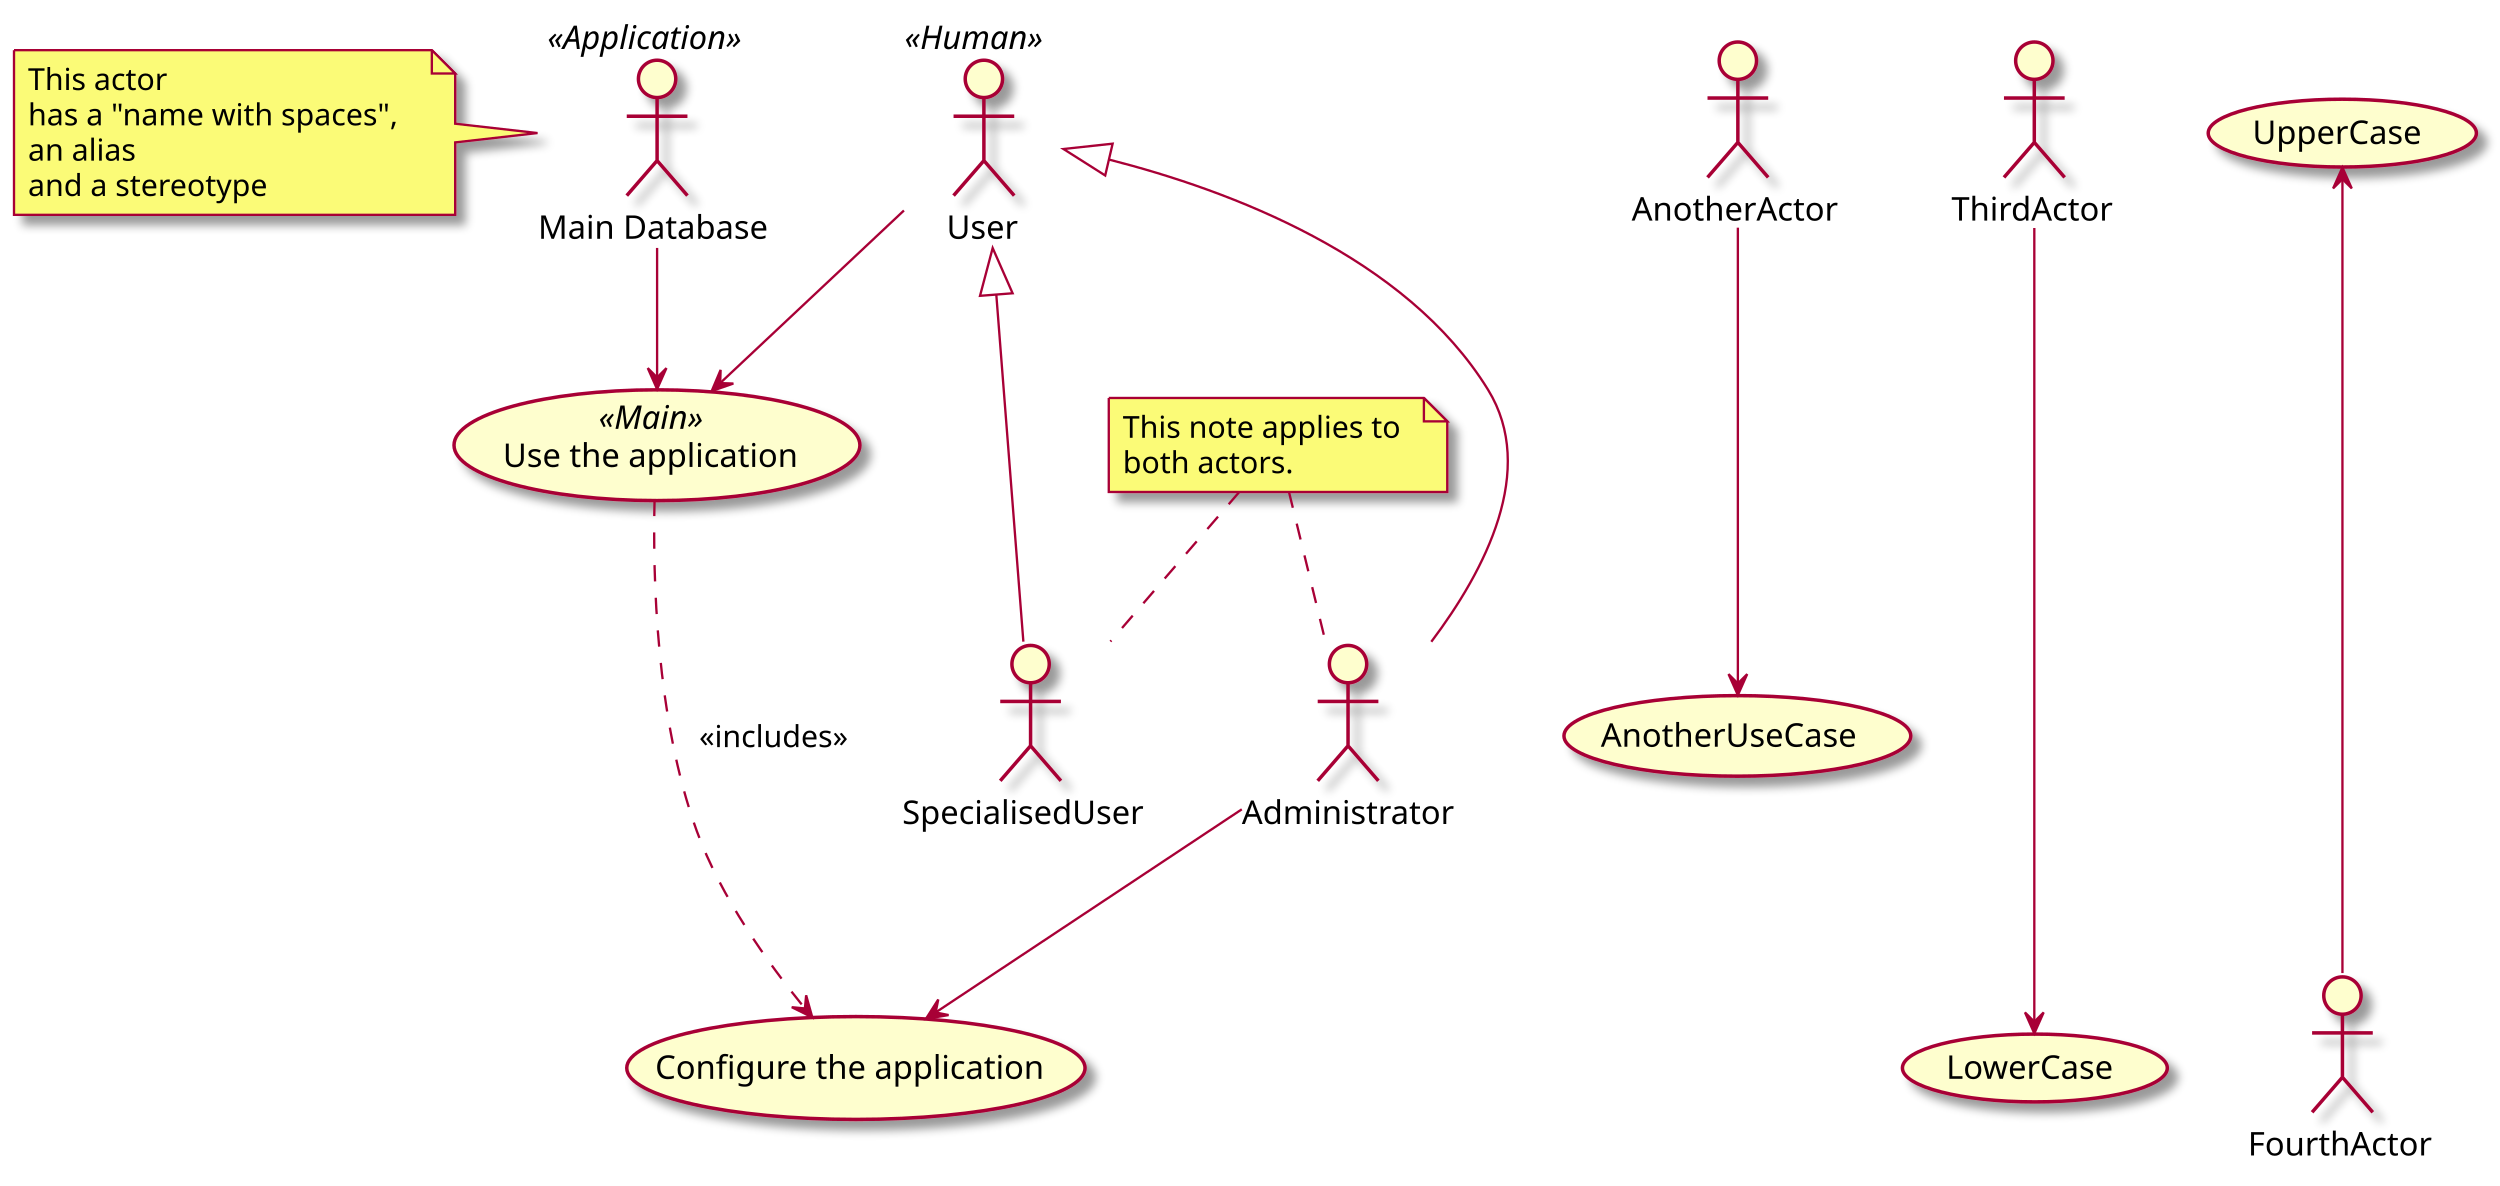
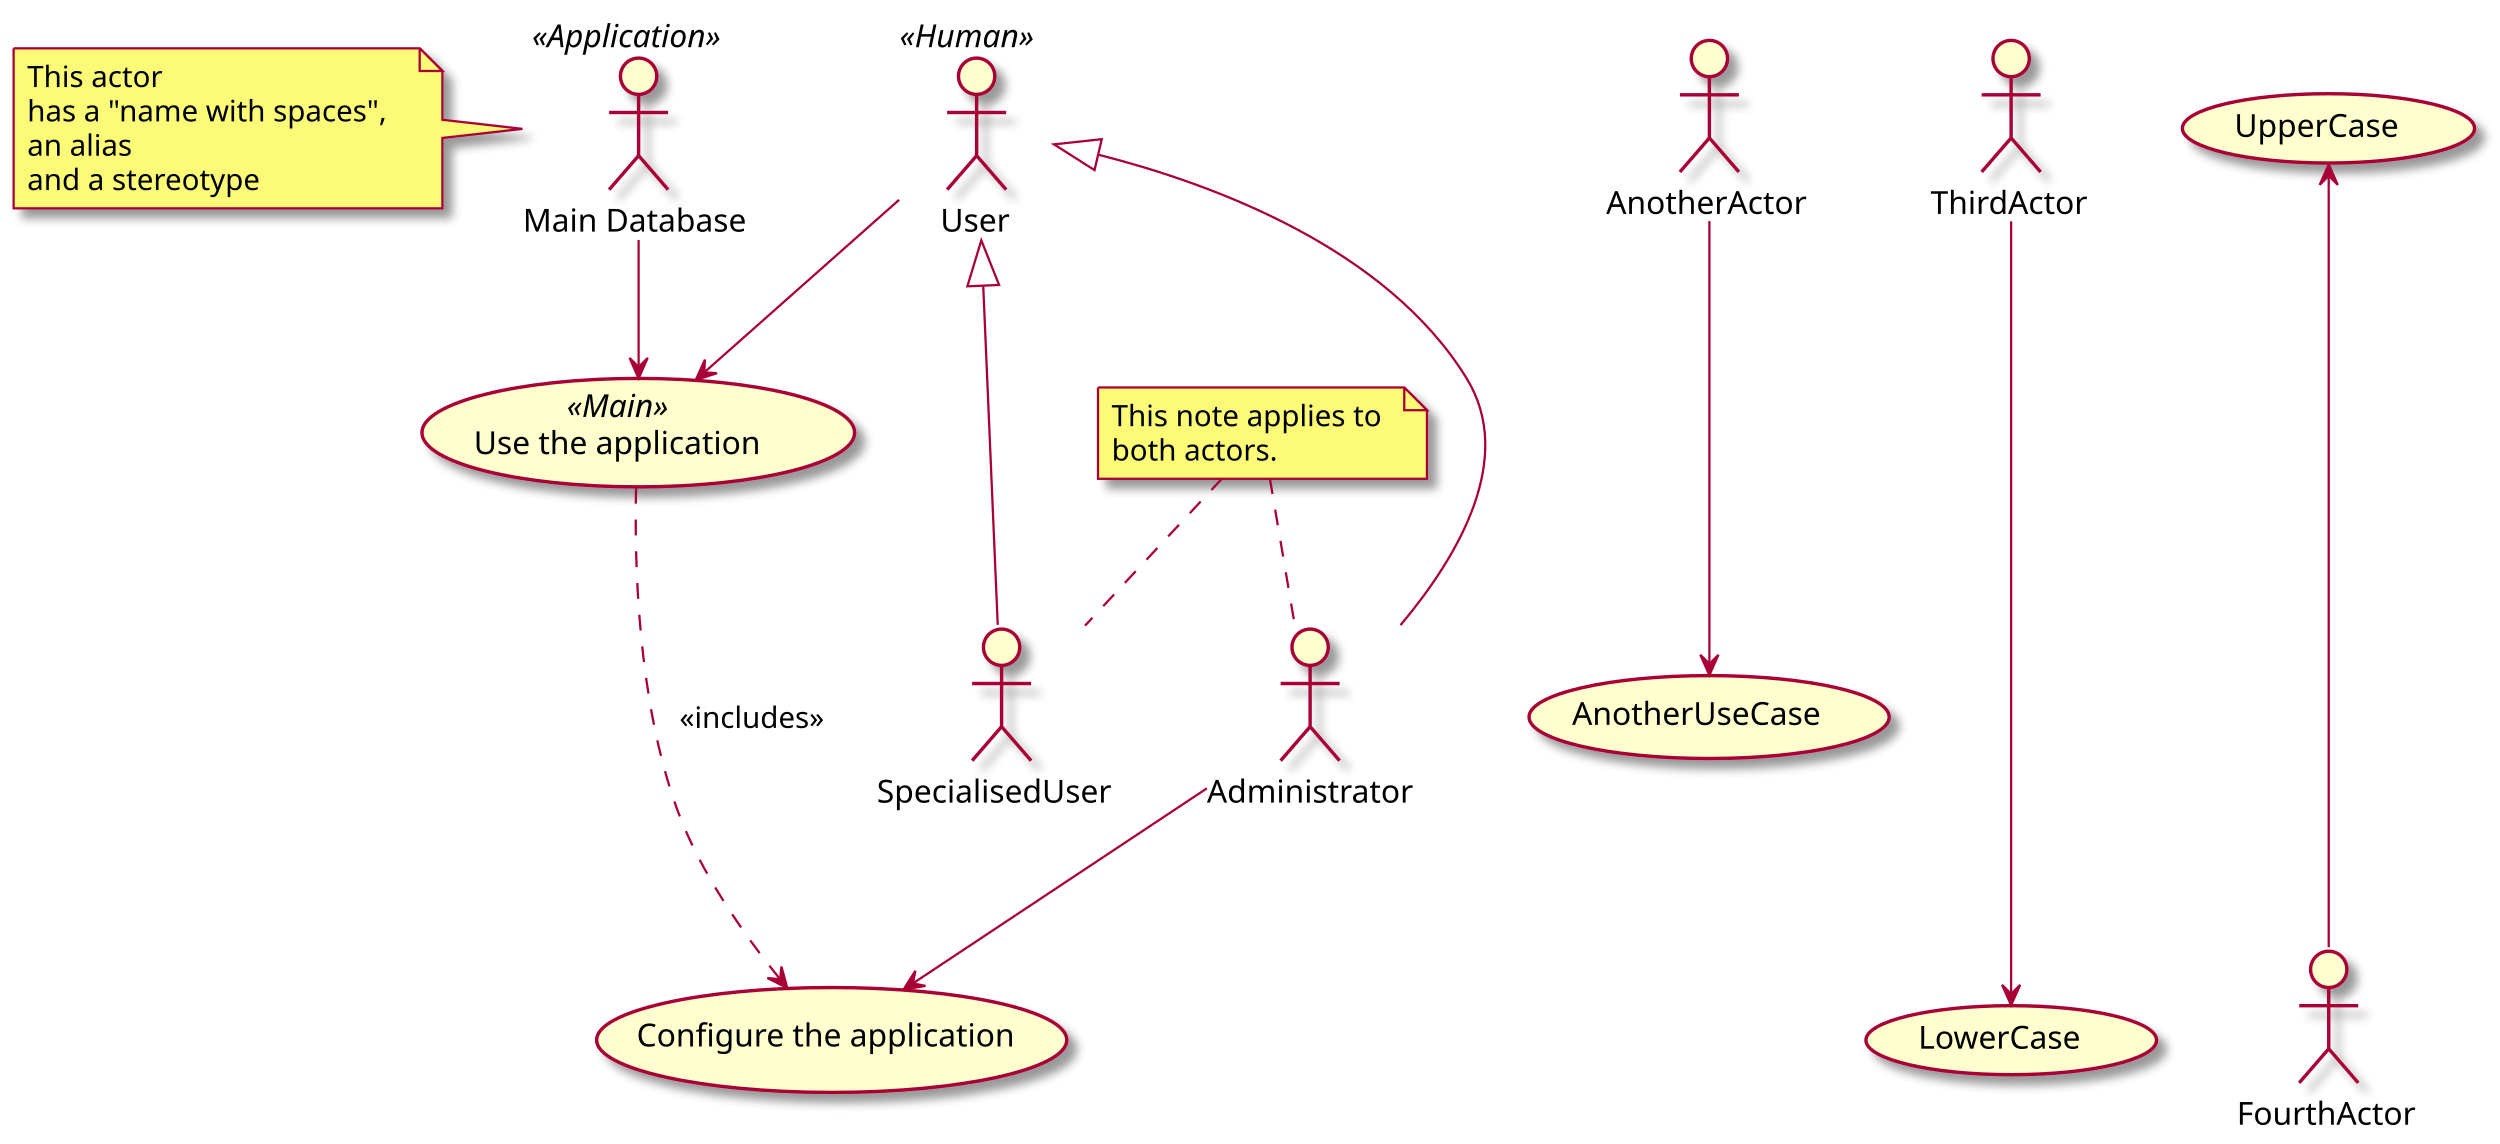
- <svg xmlns="http://www.w3.org/2000/svg" contentScriptType="application/ecmascript" contentStyleType="text/css" height="508px" preserveAspectRatio="none" style="width:1071px;height:508px;" version="1.1" viewBox="0 0 1071 508" width="1071px" zoomAndPan="magnify">
+ <svg xmlns="http://www.w3.org/2000/svg" contentScriptType="application/ecmascript" contentStyleType="text/css" height="504px" preserveAspectRatio="none" style="width:1102px;height:504px;" version="1.1" viewBox="0 0 1102 504" width="1102px" zoomAndPan="magnify">
  <defs>
    <filter height="300%" id="foabf21l2so06" width="300%" x="-1" y="-1">
      <feGaussianBlur result="blurOut" stdDeviation="2.0" />
      <feColorMatrix in="blurOut" result="blurOut2" type="matrix" values="0 0 0 0 0 0 0 0 0 0 0 0 0 0 0 0 0 0 .4 0" />
      <feOffset dx="4.0" dy="4.0" in="blurOut2" result="blurOut3" />
      <feBlend in="SourceGraphic" in2="blurOut3" mode="normal" />
    </filter>
  </defs>
  <g>
-     <ellipse cx="281.5" cy="33.797" fill="#FEFECE" filter="url(#foabf21l2so06)" rx="8" ry="8" style="stroke: #A80036; stroke-width: 1.5;" />
-     <path d="M281.5,41.797 L281.5,68.797 M268.5,49.797 L294.5,49.797 M281.5,68.797 L268.5,83.797 M281.5,68.797 L294.5,83.797 " fill="none" filter="url(#foabf21l2so06)" style="stroke: #A80036; stroke-width: 1.5;" />
-     <text fill="#000000" font-family="sans-serif" font-size="14" lengthAdjust="spacingAndGlyphs" textLength="102" x="230.5" y="102.292">Main Database</text>
-     <text fill="#000000" font-family="sans-serif" font-size="14" font-style="italic" lengthAdjust="spacingAndGlyphs" textLength="94" x="234.5" y="20.995">«Application»</text>
-     <path d="M6,21.5 L6,92.031 A0,0 0 0 0 6,92.031 L195,92.031 A0,0 0 0 0 195,92.031 L195,61 L230.28,57 L195,53 L195,31.5 L185,21.5 L6,21.5 A0,0 0 0 0 6,21.5 " fill="#FBFB77" filter="url(#foabf21l2so06)" style="stroke: #A80036; stroke-width: 1.0;" />
-     <path d="M185,21.5 L185,31.5 L195,31.5 L185,21.5 " fill="#FBFB77" style="stroke: #A80036; stroke-width: 1.0;" />
-     <text fill="#000000" font-family="sans-serif" font-size="13" lengthAdjust="spacingAndGlyphs" textLength="62" x="12" y="38.567">This actor</text>
-     <text fill="#000000" font-family="sans-serif" font-size="13" lengthAdjust="spacingAndGlyphs" textLength="168" x="12" y="53.7">has a "name with spaces",</text>
-     <text fill="#000000" font-family="sans-serif" font-size="13" lengthAdjust="spacingAndGlyphs" textLength="49" x="12" y="68.832">an alias</text>
-     <text fill="#000000" font-family="sans-serif" font-size="13" lengthAdjust="spacingAndGlyphs" textLength="109" x="12" y="83.965">and a stereotype</text>
-     <ellipse cx="421.5" cy="33.797" fill="#FEFECE" filter="url(#foabf21l2so06)" rx="8" ry="8" style="stroke: #A80036; stroke-width: 1.5;" />
-     <path d="M421.5,41.797 L421.5,68.797 M408.5,49.797 L434.5,49.797 M421.5,68.797 L408.5,83.797 M421.5,68.797 L434.5,83.797 " fill="none" filter="url(#foabf21l2so06)" style="stroke: #A80036; stroke-width: 1.5;" />
-     <text fill="#000000" font-family="sans-serif" font-size="14" lengthAdjust="spacingAndGlyphs" textLength="32" x="405.5" y="102.292">User</text>
-     <text fill="#000000" font-family="sans-serif" font-size="14" font-style="italic" lengthAdjust="spacingAndGlyphs" textLength="68" x="387.5" y="20.995">«Human»</text>
-     <ellipse cx="441.5" cy="284.5" fill="#FEFECE" filter="url(#foabf21l2so06)" rx="8" ry="8" style="stroke: #A80036; stroke-width: 1.5;" />
-     <path d="M441.5,292.5 L441.5,319.5 M428.5,300.5 L454.5,300.5 M441.5,319.5 L428.5,334.5 M441.5,319.5 L454.5,334.5 " fill="none" filter="url(#foabf21l2so06)" style="stroke: #A80036; stroke-width: 1.5;" />
-     <text fill="#000000" font-family="sans-serif" font-size="14" lengthAdjust="spacingAndGlyphs" textLength="110" x="386.5" y="352.995">SpecialisedUser</text>
-     <ellipse cx="577.5" cy="284.5" fill="#FEFECE" filter="url(#foabf21l2so06)" rx="8" ry="8" style="stroke: #A80036; stroke-width: 1.5;" />
-     <path d="M577.5,292.5 L577.5,319.5 M564.5,300.5 L590.5,300.5 M577.5,319.5 L564.5,334.5 M577.5,319.5 L590.5,334.5 " fill="none" filter="url(#foabf21l2so06)" style="stroke: #A80036; stroke-width: 1.5;" />
-     <text fill="#000000" font-family="sans-serif" font-size="14" lengthAdjust="spacingAndGlyphs" textLength="91" x="532" y="352.995">Administrator</text>
-     <ellipse cx="281.442" cy="190.727" fill="#FEFECE" filter="url(#foabf21l2so06)" rx="86.942" ry="23.727" style="stroke: #A80036; stroke-width: 1.5;" />
-     <text fill="#000000" font-family="sans-serif" font-size="14" font-style="italic" lengthAdjust="spacingAndGlyphs" textLength="50" x="256.442" y="183.738">«Main»</text>
-     <text fill="#000000" font-family="sans-serif" font-size="14" lengthAdjust="spacingAndGlyphs" textLength="132" x="215.442" y="200.034">Use the application</text>
-     <ellipse cx="366.663" cy="457.533" fill="#FEFECE" filter="url(#foabf21l2so06)" rx="98.163" ry="22.032" style="stroke: #A80036; stroke-width: 1.5;" />
-     <text fill="#000000" font-family="sans-serif" font-size="14" lengthAdjust="spacingAndGlyphs" textLength="172" x="280.663" y="462.181">Configure the application</text>
-     <path d="M475,170.5 L475,210.766 L620,210.766 L620,180.5 L610,170.5 L475,170.5 " fill="#FBFB77" filter="url(#foabf21l2so06)" style="stroke: #A80036; stroke-width: 1.0;" />
-     <path d="M610,170.5 L610,180.5 L620,180.5 L610,170.5 " fill="#FBFB77" style="stroke: #A80036; stroke-width: 1.0;" />
-     <text fill="#000000" font-family="sans-serif" font-size="13" lengthAdjust="spacingAndGlyphs" textLength="124" x="481" y="187.567">This note applies to</text>
-     <text fill="#000000" font-family="sans-serif" font-size="13" lengthAdjust="spacingAndGlyphs" textLength="77" x="481" y="202.7">both actors.</text>
-     <ellipse cx="744.5" cy="26" fill="#FEFECE" filter="url(#foabf21l2so06)" rx="8" ry="8" style="stroke: #A80036; stroke-width: 1.5;" />
-     <path d="M744.5,34 L744.5,61 M731.5,42 L757.5,42 M744.5,61 L731.5,76 M744.5,61 L757.5,76 " fill="none" filter="url(#foabf21l2so06)" style="stroke: #A80036; stroke-width: 1.5;" />
-     <text fill="#000000" font-family="sans-serif" font-size="14" lengthAdjust="spacingAndGlyphs" textLength="91" x="699" y="94.495">AnotherActor</text>
-     <ellipse cx="744.289" cy="315.258" fill="#FEFECE" filter="url(#foabf21l2so06)" rx="74.289" ry="17.258" style="stroke: #A80036; stroke-width: 1.5;" />
-     <text fill="#000000" font-family="sans-serif" font-size="14" lengthAdjust="spacingAndGlyphs" textLength="117" x="685.789" y="319.906">AnotherUseCase</text>
-     <ellipse cx="871.5" cy="26" fill="#FEFECE" filter="url(#foabf21l2so06)" rx="8" ry="8" style="stroke: #A80036; stroke-width: 1.5;" />
-     <path d="M871.5,34 L871.5,61 M858.5,42 L884.5,42 M871.5,61 L858.5,76 M871.5,61 L884.5,76 " fill="none" filter="url(#foabf21l2so06)" style="stroke: #A80036; stroke-width: 1.5;" />
-     <text fill="#000000" font-family="sans-serif" font-size="14" lengthAdjust="spacingAndGlyphs" textLength="71" x="836" y="94.495">ThirdActor</text>
-     <ellipse cx="871.74" cy="457.524" fill="#FEFECE" filter="url(#foabf21l2so06)" rx="56.74" ry="14.524" style="stroke: #A80036; stroke-width: 1.5;" />
-     <text fill="#000000" font-family="sans-serif" font-size="14" lengthAdjust="spacingAndGlyphs" textLength="76" x="833.74" y="462.172">LowerCase</text>
-     <ellipse cx="1003.447" cy="57.024" fill="#FEFECE" filter="url(#foabf21l2so06)" rx="57.447" ry="14.524" style="stroke: #A80036; stroke-width: 1.5;" />
-     <text fill="#000000" font-family="sans-serif" font-size="14" lengthAdjust="spacingAndGlyphs" textLength="77" x="964.947" y="61.672">UpperCase</text>
-     <ellipse cx="1003.5" cy="426.5" fill="#FEFECE" filter="url(#foabf21l2so06)" rx="8" ry="8" style="stroke: #A80036; stroke-width: 1.5;" />
-     <path d="M1003.5,434.5 L1003.5,461.5 M990.5,442.5 L1016.5,442.5 M1003.5,461.5 L990.5,476.5 M1003.5,461.5 L1016.5,476.5 " fill="none" filter="url(#foabf21l2so06)" style="stroke: #A80036; stroke-width: 1.5;" />
-     <text fill="#000000" font-family="sans-serif" font-size="14" lengthAdjust="spacingAndGlyphs" textLength="81" x="963" y="494.995">FourthActor</text>
-     <path d="M426.82,126.27 C430.52,173.72 435.33,235.31 438.41,274.88 " fill="none" id="User&lt;-SpecialisedUser" style="stroke: #A80036; stroke-width: 1.0;" />
-     <polygon fill="none" points="419.84,126.73,425.26,106.25,433.8,125.64,419.84,126.73" style="stroke: #A80036; stroke-width: 1.0;" />
-     <path d="M475.1,68.37 C526.82,81.54 602.3,109.81 637.5,167 C658.58,201.26 636.32,244.22 613.17,274.93 " fill="none" id="User&lt;-Administrator" style="stroke: #A80036; stroke-width: 1.0;" />
-     <polygon fill="none" points="473.47,75.18,455.58,63.83,476.65,61.55,473.47,75.18" style="stroke: #A80036; stroke-width: 1.0;" />
-     <path d="M280.42,214.09 C279.62,246.52 280.93,307.7 298.5,356 C308.81,384.34 328.86,412.42 344.53,431.66 " fill="none" id="Use-&gt;Config" style="stroke: #A80036; stroke-width: 1.0; stroke-dasharray: 7.0,7.0;" />
-     <polygon fill="#A80036" points="348,435.87,345.353,426.384,344.816,432.015,339.185,431.478,348,435.87" style="stroke: #A80036; stroke-width: 1.0;" />
-     <text fill="#000000" font-family="sans-serif" font-size="13" lengthAdjust="spacingAndGlyphs" textLength="68" x="299.5" y="320.067">«includes»</text>
-     <path d="M387.25,90.17 C363.07,112.88 331.11,142.9 308.68,163.97 " fill="none" id="User-&gt;Use" style="stroke: #A80036; stroke-width: 1.0;" />
-     <polygon fill="#A80036" points="304.88,167.54,314.182,164.304,308.528,164.121,308.711,158.467,304.88,167.54" style="stroke: #A80036; stroke-width: 1.0;" />
-     <path d="M281.5,106.22 C281.5,124.79 281.5,145.38 281.5,161.43 " fill="none" id="DB-&gt;Use" style="stroke: #A80036; stroke-width: 1.0;" />
-     <polygon fill="#A80036" points="281.5,166.7,285.5,157.7,281.5,161.7,277.5,157.7,281.5,166.7" style="stroke: #A80036; stroke-width: 1.0;" />
-     <path d="M531.98,346.71 C492.63,372.81 436.61,409.98 400.91,433.67 " fill="none" id="Administrator-&gt;Config" style="stroke: #A80036; stroke-width: 1.0;" />
-     <polygon fill="#A80036" points="396.66,436.49,406.371,434.849,400.827,433.726,401.95,428.182,396.66,436.49" style="stroke: #A80036; stroke-width: 1.0;" />
-     <path d="M552.19,210.72 C556.36,227.81 562.59,253.35 567.82,274.82 " fill="none" id="MyNote-Administrator" style="stroke: #A80036; stroke-width: 1.0; stroke-dasharray: 7.0,7.0;" />
-     <path d="M530.94,210.72 C516.21,227.81 494.19,253.35 475.7,274.82 " fill="none" id="MyNote-SpecialisedUser" style="stroke: #A80036; stroke-width: 1.0; stroke-dasharray: 7.0,7.0;" />
-     <path d="M744.5,97.52 C744.5,152.23 744.5,249.21 744.5,292.53 " fill="none" id="AnotherActor-&gt;AnotherUseCase" style="stroke: #A80036; stroke-width: 1.0;" />
-     <polygon fill="#A80036" points="744.5,297.79,748.5,288.79,744.5,292.79,740.5,288.79,744.5,297.79" style="stroke: #A80036; stroke-width: 1.0;" />
-     <path d="M871.5,97.67 C871.5,181.94 871.5,376.14 871.5,437.53 " fill="none" id="ThirdActor-&gt;LowerCase" style="stroke: #A80036; stroke-width: 1.0;" />
-     <polygon fill="#A80036" points="871.5,442.72,875.5,433.72,871.5,437.72,867.5,433.72,871.5,442.72" style="stroke: #A80036; stroke-width: 1.0;" />
-     <path d="M1003.5,76.9 C1003.5,138.22 1003.5,332.55 1003.5,416.85 " fill="none" id="UpperCase&lt;-FourthActor" style="stroke: #A80036; stroke-width: 1.0;" />
-     <polygon fill="#A80036" points="1003.5,71.72,999.5,80.72,1003.5,76.72,1007.5,80.72,1003.5,71.72" style="stroke: #A80036; stroke-width: 1.0;" />
+     <ellipse cx="281.5" cy="33.599" fill="#FEFECE" filter="url(#foabf21l2so06)" rx="8" ry="8" style="stroke:#A80036;stroke-width:1.5;" />
+     <path d="M281.5,41.599 L281.5,68.599 M268.5,49.599 L294.5,49.599 M281.5,68.599 L268.5,83.599 M281.5,68.599 L294.5,83.599 " fill="none" filter="url(#foabf21l2so06)" style="stroke:#A80036;stroke-width:1.5;" />
+     <text fill="#000000" font-family="sans-serif" font-size="14" lengthAdjust="spacingAndGlyphs" textLength="102" x="230.5" y="102.094">Main Database</text>
+     <text fill="#000000" font-family="sans-serif" font-size="14" font-style="italic" lengthAdjust="spacingAndGlyphs" textLength="94" x="234.5" y="20.797">«Application»</text>
+     <path d="M6,21.302 L6,91.833 A0,0 0 0 0 6,91.833 L195,91.833 A0,0 0 0 0 195,91.833 L195,60.802 L230.28,56.802 L195,52.802 L195,31.302 L185,21.302 L6,21.302 A0,0 0 0 0 6,21.302 " fill="#FBFB77" filter="url(#foabf21l2so06)" style="stroke:#A80036;stroke-width:1.0;" />
+     <path d="M185,21.302 L185,31.302 L195,31.302 L185,21.302 " fill="#FBFB77" style="stroke:#A80036;stroke-width:1.0;" />
+     <text fill="#000000" font-family="sans-serif" font-size="13" lengthAdjust="spacingAndGlyphs" textLength="62" x="12" y="38.369">This actor</text>
+     <text fill="#000000" font-family="sans-serif" font-size="13" lengthAdjust="spacingAndGlyphs" textLength="168" x="12" y="53.502">has a "name with spaces",</text>
+     <text fill="#000000" font-family="sans-serif" font-size="13" lengthAdjust="spacingAndGlyphs" textLength="49" x="12" y="68.634">an alias</text>
+     <text fill="#000000" font-family="sans-serif" font-size="13" lengthAdjust="spacingAndGlyphs" textLength="109" x="12" y="83.767">and a stereotype</text>
+     <ellipse cx="430.5" cy="33.599" fill="#FEFECE" filter="url(#foabf21l2so06)" rx="8" ry="8" style="stroke:#A80036;stroke-width:1.5;" />
+     <path d="M430.5,41.599 L430.5,68.599 M417.5,49.599 L443.5,49.599 M430.5,68.599 L417.5,83.599 M430.5,68.599 L443.5,83.599 " fill="none" filter="url(#foabf21l2so06)" style="stroke:#A80036;stroke-width:1.5;" />
+     <text fill="#000000" font-family="sans-serif" font-size="14" lengthAdjust="spacingAndGlyphs" textLength="32" x="414.5" y="102.094">User</text>
+     <text fill="#000000" font-family="sans-serif" font-size="14" font-style="italic" lengthAdjust="spacingAndGlyphs" textLength="68" x="396.5" y="20.797">«Human»</text>
+     <ellipse cx="441.5" cy="285.302" fill="#FEFECE" filter="url(#foabf21l2so06)" rx="8" ry="8" style="stroke:#A80036;stroke-width:1.5;" />
+     <path d="M441.5,293.302 L441.5,320.302 M428.5,301.302 L454.5,301.302 M441.5,320.302 L428.5,335.302 M441.5,320.302 L454.5,335.302 " fill="none" filter="url(#foabf21l2so06)" style="stroke:#A80036;stroke-width:1.5;" />
+     <text fill="#000000" font-family="sans-serif" font-size="14" lengthAdjust="spacingAndGlyphs" textLength="110" x="386.5" y="353.797">SpecialisedUser</text>
+     <ellipse cx="577.5" cy="285.302" fill="#FEFECE" filter="url(#foabf21l2so06)" rx="8" ry="8" style="stroke:#A80036;stroke-width:1.5;" />
+     <path d="M577.5,293.302 L577.5,320.302 M564.5,301.302 L590.5,301.302 M577.5,320.302 L564.5,335.302 M577.5,320.302 L590.5,335.302 " fill="none" filter="url(#foabf21l2so06)" style="stroke:#A80036;stroke-width:1.5;" />
+     <text fill="#000000" font-family="sans-serif" font-size="14" lengthAdjust="spacingAndGlyphs" textLength="91" x="532" y="353.797">Administrator</text>
+     <ellipse cx="281.361" cy="190.707" fill="#FEFECE" filter="url(#foabf21l2so06)" rx="95.361" ry="23.906" style="stroke:#A80036;stroke-width:1.5;" />
+     <text fill="#000000" font-family="sans-serif" font-size="14" font-style="italic" lengthAdjust="spacingAndGlyphs" textLength="50" x="249.833" y="183.854">«Main»</text>
+     <text fill="#000000" font-family="sans-serif" font-size="14" lengthAdjust="spacingAndGlyphs" textLength="132" x="208.833" y="200.151">Use the application</text>
+     <ellipse cx="366.618" cy="458.425" fill="#FEFECE" filter="url(#foabf21l2so06)" rx="103.618" ry="23.123" style="stroke:#A80036;stroke-width:1.5;" />
+     <text fill="#000000" font-family="sans-serif" font-size="14" lengthAdjust="spacingAndGlyphs" textLength="172" x="280.618" y="461.272">Configure the application</text>
+     <path d="M484,170.802 L484,211.067 L629,211.067 L629,180.802 L619,170.802 L484,170.802 " fill="#FBFB77" filter="url(#foabf21l2so06)" style="stroke:#A80036;stroke-width:1.0;" />
+     <path d="M619,170.802 L619,180.802 L629,180.802 L619,170.802 " fill="#FBFB77" style="stroke:#A80036;stroke-width:1.0;" />
+     <text fill="#000000" font-family="sans-serif" font-size="13" lengthAdjust="spacingAndGlyphs" textLength="124" x="490" y="187.869">This note applies to</text>
+     <text fill="#000000" font-family="sans-serif" font-size="13" lengthAdjust="spacingAndGlyphs" textLength="77" x="490" y="203.001">both actors.</text>
+     <ellipse cx="753.5" cy="25.802" fill="#FEFECE" filter="url(#foabf21l2so06)" rx="8" ry="8" style="stroke:#A80036;stroke-width:1.5;" />
+     <path d="M753.5,33.802 L753.5,60.802 M740.5,41.802 L766.5,41.802 M753.5,60.802 L740.5,75.802 M753.5,60.802 L766.5,75.802 " fill="none" filter="url(#foabf21l2so06)" style="stroke:#A80036;stroke-width:1.5;" />
+     <text fill="#000000" font-family="sans-serif" font-size="14" lengthAdjust="spacingAndGlyphs" textLength="91" x="708" y="94.297">AnotherActor</text>
+     <ellipse cx="753.374" cy="316.077" fill="#FEFECE" filter="url(#foabf21l2so06)" rx="79.374" ry="18.275" style="stroke:#A80036;stroke-width:1.5;" />
+     <text fill="#000000" font-family="sans-serif" font-size="14" lengthAdjust="spacingAndGlyphs" textLength="117" x="692.968" y="319.527">AnotherUseCase</text>
+     <ellipse cx="886.5" cy="25.802" fill="#FEFECE" filter="url(#foabf21l2so06)" rx="8" ry="8" style="stroke:#A80036;stroke-width:1.5;" />
+     <path d="M886.5,33.802 L886.5,60.802 M873.5,41.802 L899.5,41.802 M886.5,60.802 L873.5,75.802 M886.5,60.802 L899.5,75.802 " fill="none" filter="url(#foabf21l2so06)" style="stroke:#A80036;stroke-width:1.5;" />
+     <text fill="#000000" font-family="sans-serif" font-size="14" lengthAdjust="spacingAndGlyphs" textLength="71" x="851" y="94.297">ThirdActor</text>
+     <ellipse cx="886.559" cy="458.514" fill="#FEFECE" filter="url(#foabf21l2so06)" rx="64.059" ry="15.212" style="stroke:#A80036;stroke-width:1.5;" />
+     <text fill="#000000" font-family="sans-serif" font-size="14" lengthAdjust="spacingAndGlyphs" textLength="76" x="845.559" y="462.261">LowerCase</text>
+     <ellipse cx="1026.396" cy="56.581" fill="#FEFECE" filter="url(#foabf21l2so06)" rx="64.396" ry="15.279" style="stroke:#A80036;stroke-width:1.5;" />
+     <text fill="#000000" font-family="sans-serif" font-size="14" lengthAdjust="spacingAndGlyphs" textLength="77" x="984.896" y="60.329">UpperCase</text>
+     <ellipse cx="1026.5" cy="427.302" fill="#FEFECE" filter="url(#foabf21l2so06)" rx="8" ry="8" style="stroke:#A80036;stroke-width:1.5;" />
+     <path d="M1026.5,435.302 L1026.5,462.302 M1013.5,443.302 L1039.5,443.302 M1026.5,462.302 L1013.5,477.302 M1026.5,462.302 L1039.5,477.302 " fill="none" filter="url(#foabf21l2so06)" style="stroke:#A80036;stroke-width:1.5;" />
+     <text fill="#000000" font-family="sans-serif" font-size="14" lengthAdjust="spacingAndGlyphs" textLength="81" x="986" y="495.797">FourthActor</text>
+     <path d="M433.41,126.022 C435.45,173.662 438.1,235.622 439.8,275.432 " fill="none" id="User-backto-SpecialisedUser" style="stroke:#A80036;stroke-width:1.0;" />
+     <polygon fill="none" points="426.42,126.212,432.56,105.932,440.4,125.612,426.42,126.212" style="stroke:#A80036;stroke-width:1.0;" />
+     <path d="M484.1,68.172 C535.82,81.342 611.3,109.612 646.5,166.802 C668.11,201.902 643.1,244.882 617.35,275.552 " fill="none" id="User-backto-Administrator" style="stroke:#A80036;stroke-width:1.0;" />
+     <polygon fill="none" points="482.47,74.982,464.58,63.632,485.65,61.352,482.47,74.982" style="stroke:#A80036;stroke-width:1.0;" />
+     <path d="M280.39,215.002 C279.61,247.672 280.98,308.632 298.5,356.802 C308.61,384.592 328.08,412.132 343.6,431.332 " fill="none" id="Use-to-Config" style="stroke:#A80036;stroke-width:1.0;stroke-dasharray:7.0,7.0;" />
+     <polygon fill="#A80036" points="347.05,435.542,344.441,426.045,343.882,431.674,338.252,431.114,347.05,435.542" style="stroke:#A80036;stroke-width:1.0;" />
+     <text fill="#000000" font-family="sans-serif" font-size="13" lengthAdjust="spacingAndGlyphs" textLength="68" x="299.5" y="320.869">«includes»</text>
+     <path d="M396.32,88.082 C370.38,111.062 335.12,142.302 310.54,164.072 " fill="none" id="User-to-Use" style="stroke:#A80036;stroke-width:1.0;" />
+     <polygon fill="#A80036" points="306.69,167.482,316.073,164.49,310.426,164.159,310.757,158.512,306.69,167.482" style="stroke:#A80036;stroke-width:1.0;" />
+     <path d="M281.5,105.832 C281.5,124.502 281.5,145.262 281.5,161.462 " fill="none" id="DB-to-Use" style="stroke:#A80036;stroke-width:1.0;" />
+     <polygon fill="#A80036" points="281.5,166.772,285.5,157.772,281.5,161.772,277.5,157.772,281.5,166.772" style="stroke:#A80036;stroke-width:1.0;" />
+     <path d="M531.98,347.512 C493.21,373.232 438.26,409.682 402.51,433.412 " fill="none" id="Administrator-to-Config" style="stroke:#A80036;stroke-width:1.0;" />
+     <polygon fill="#A80036" points="398.24,436.242,407.947,434.578,402.4,433.468,403.51,427.921,398.24,436.242" style="stroke:#A80036;stroke-width:1.0;" />
+     <path d="M559.74,210.832 C562.67,228.082 567.09,254.062 570.78,275.802 " fill="none" id="MyNote-Administrator" style="stroke:#A80036;stroke-width:1.0;stroke-dasharray:7.0,7.0;" />
+     <path d="M538.78,210.832 C522.72,228.082 498.52,254.062 478.28,275.802 " fill="none" id="MyNote-SpecialisedUser" style="stroke:#A80036;stroke-width:1.0;stroke-dasharray:7.0,7.0;" />
+     <path d="M753.5,97.472 C753.5,152.102 753.5,248.712 753.5,292.542 " fill="none" id="AnotherActor-to-AnotherUseCase" style="stroke:#A80036;stroke-width:1.0;" />
+     <polygon fill="#A80036" points="753.5,297.622,757.5,288.622,753.5,292.622,749.5,288.622,753.5,297.622" style="stroke:#A80036;stroke-width:1.0;" />
+     <path d="M886.5,97.572 C886.5,181.862 886.5,375.852 886.5,437.862 " fill="none" id="ThirdActor-to-LowerCase" style="stroke:#A80036;stroke-width:1.0;" />
+     <polygon fill="#A80036" points="886.5,443.112,890.5,434.112,886.5,438.112,882.5,434.112,886.5,443.112" style="stroke:#A80036;stroke-width:1.0;" />
+     <path d="M1026.5,77.802 C1026.5,140.422 1026.5,333.522 1026.5,417.552 " fill="none" id="UpperCase-backto-FourthActor" style="stroke:#A80036;stroke-width:1.0;" />
+     <polygon fill="#A80036" points="1026.5,72.492,1022.5,81.492,1026.5,77.492,1030.5,81.492,1026.5,72.492" style="stroke:#A80036;stroke-width:1.0;" />
  </g>
</svg>
